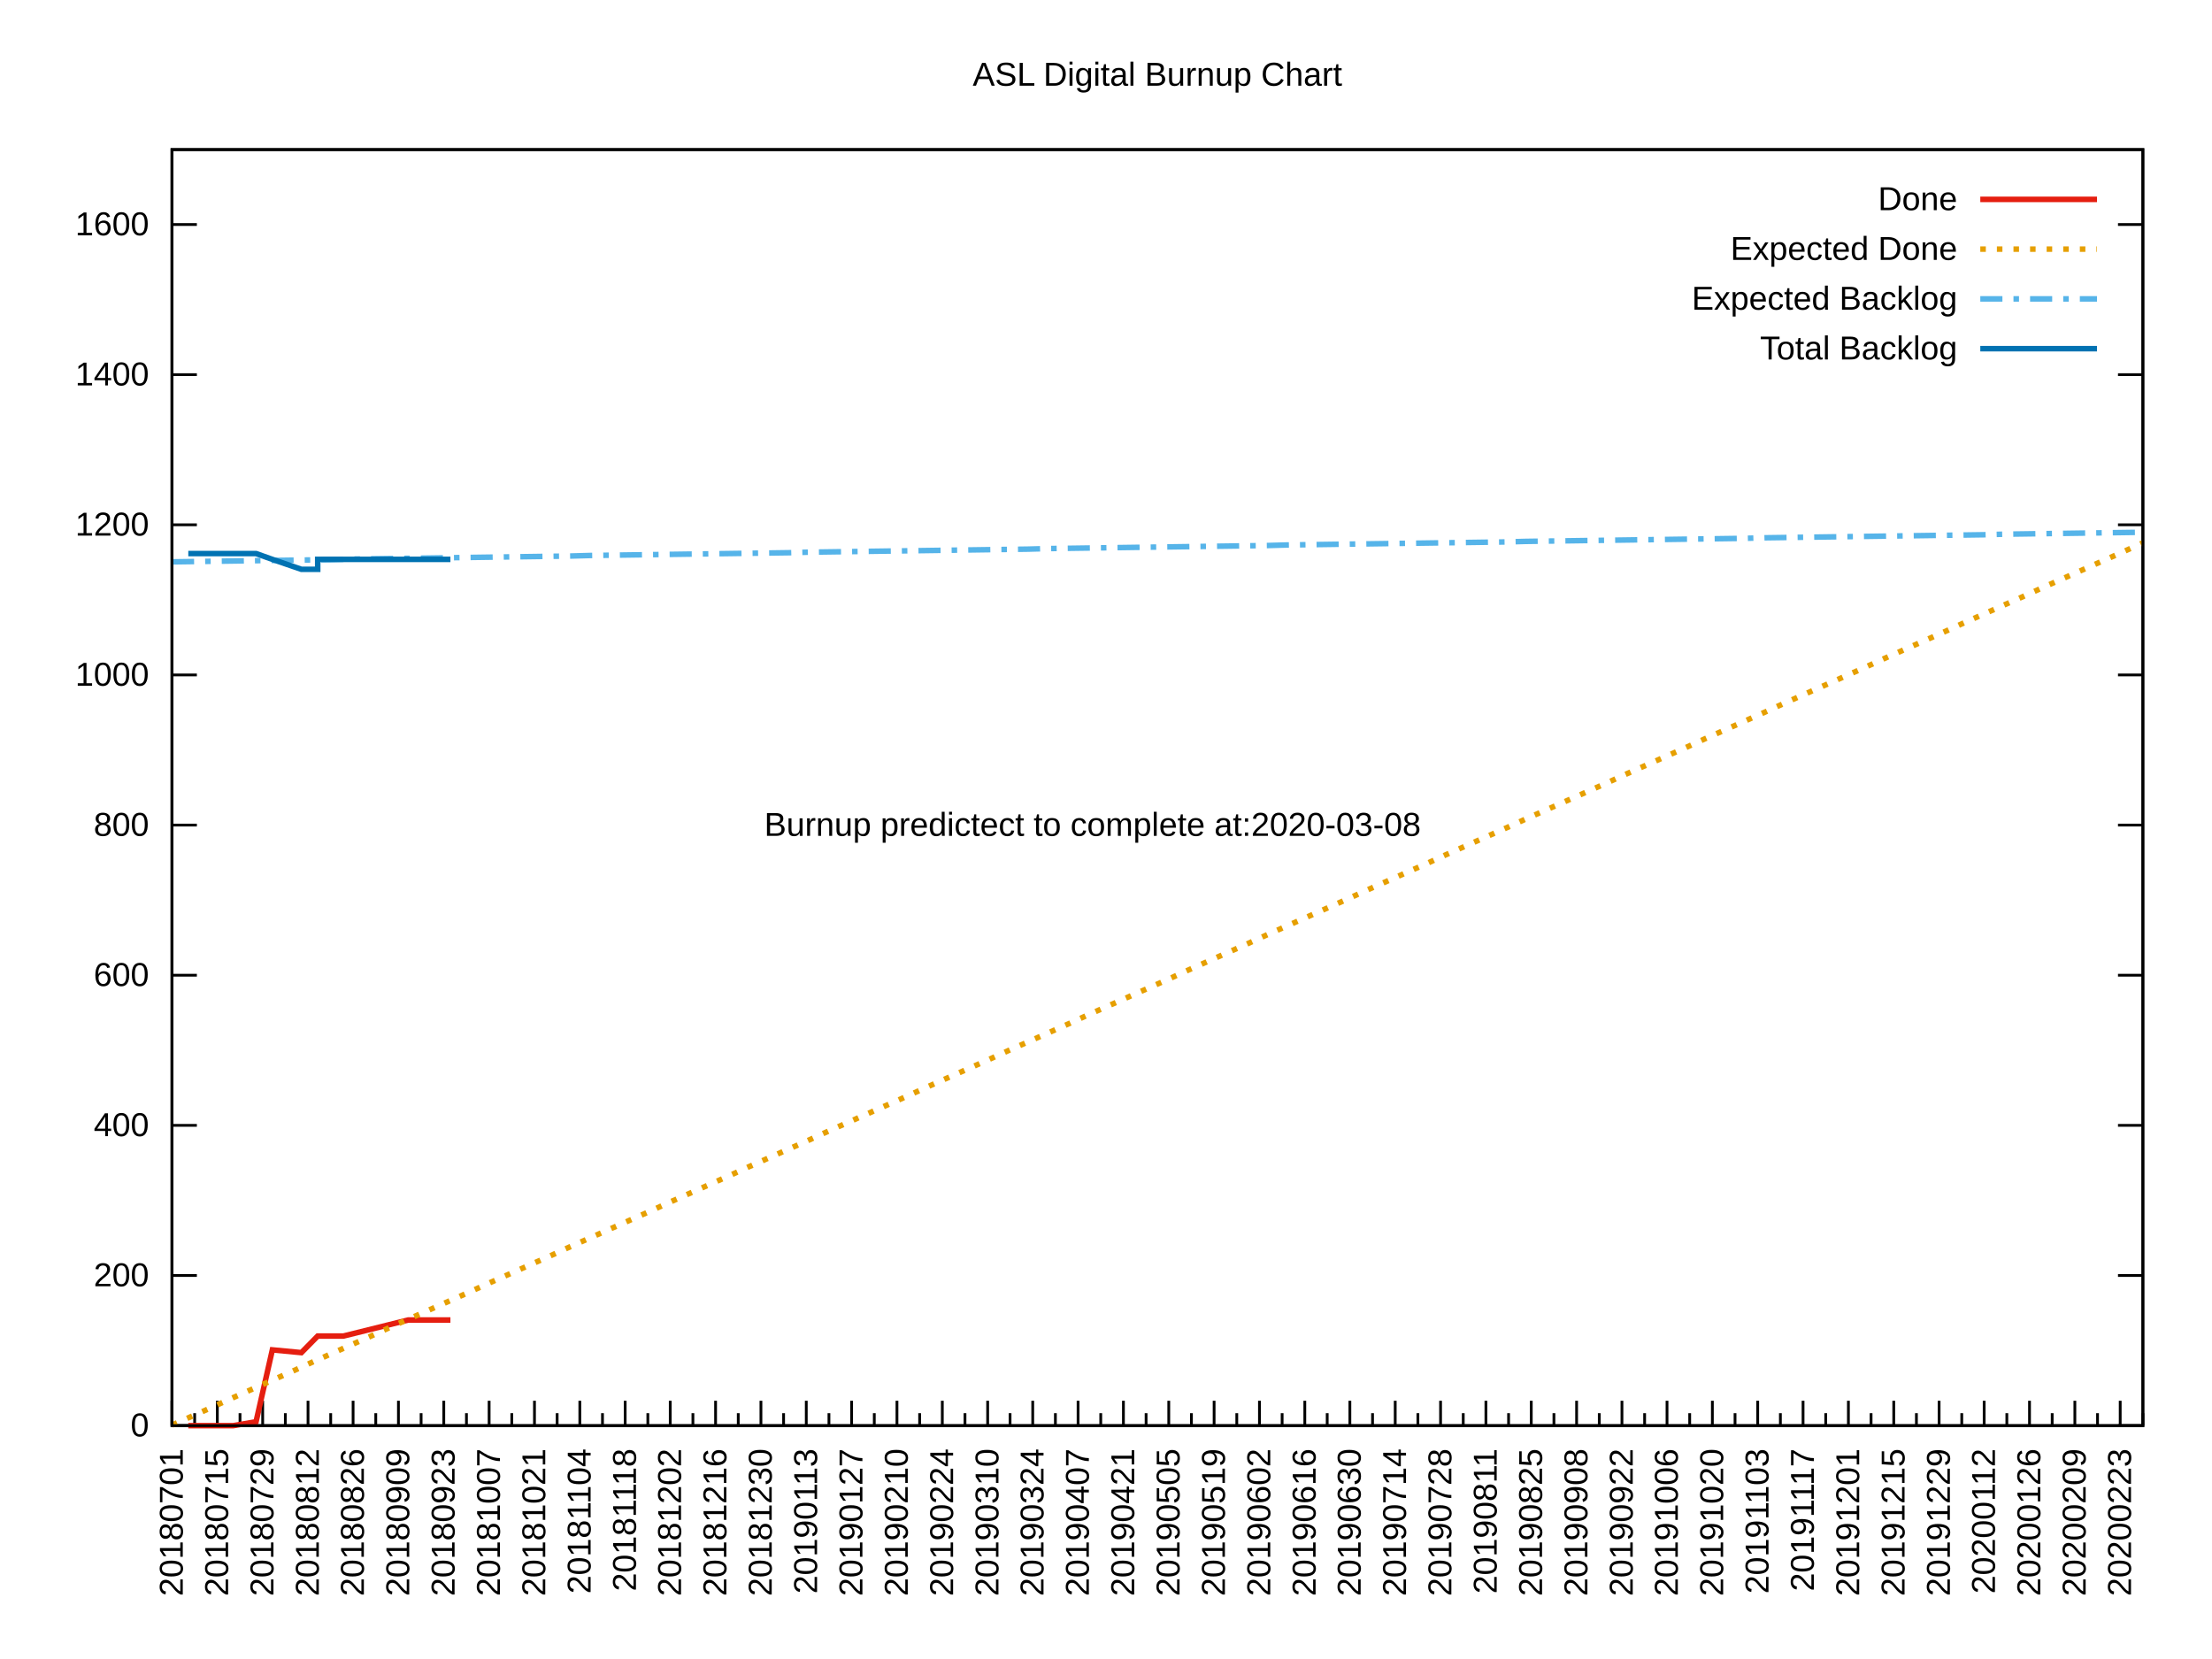
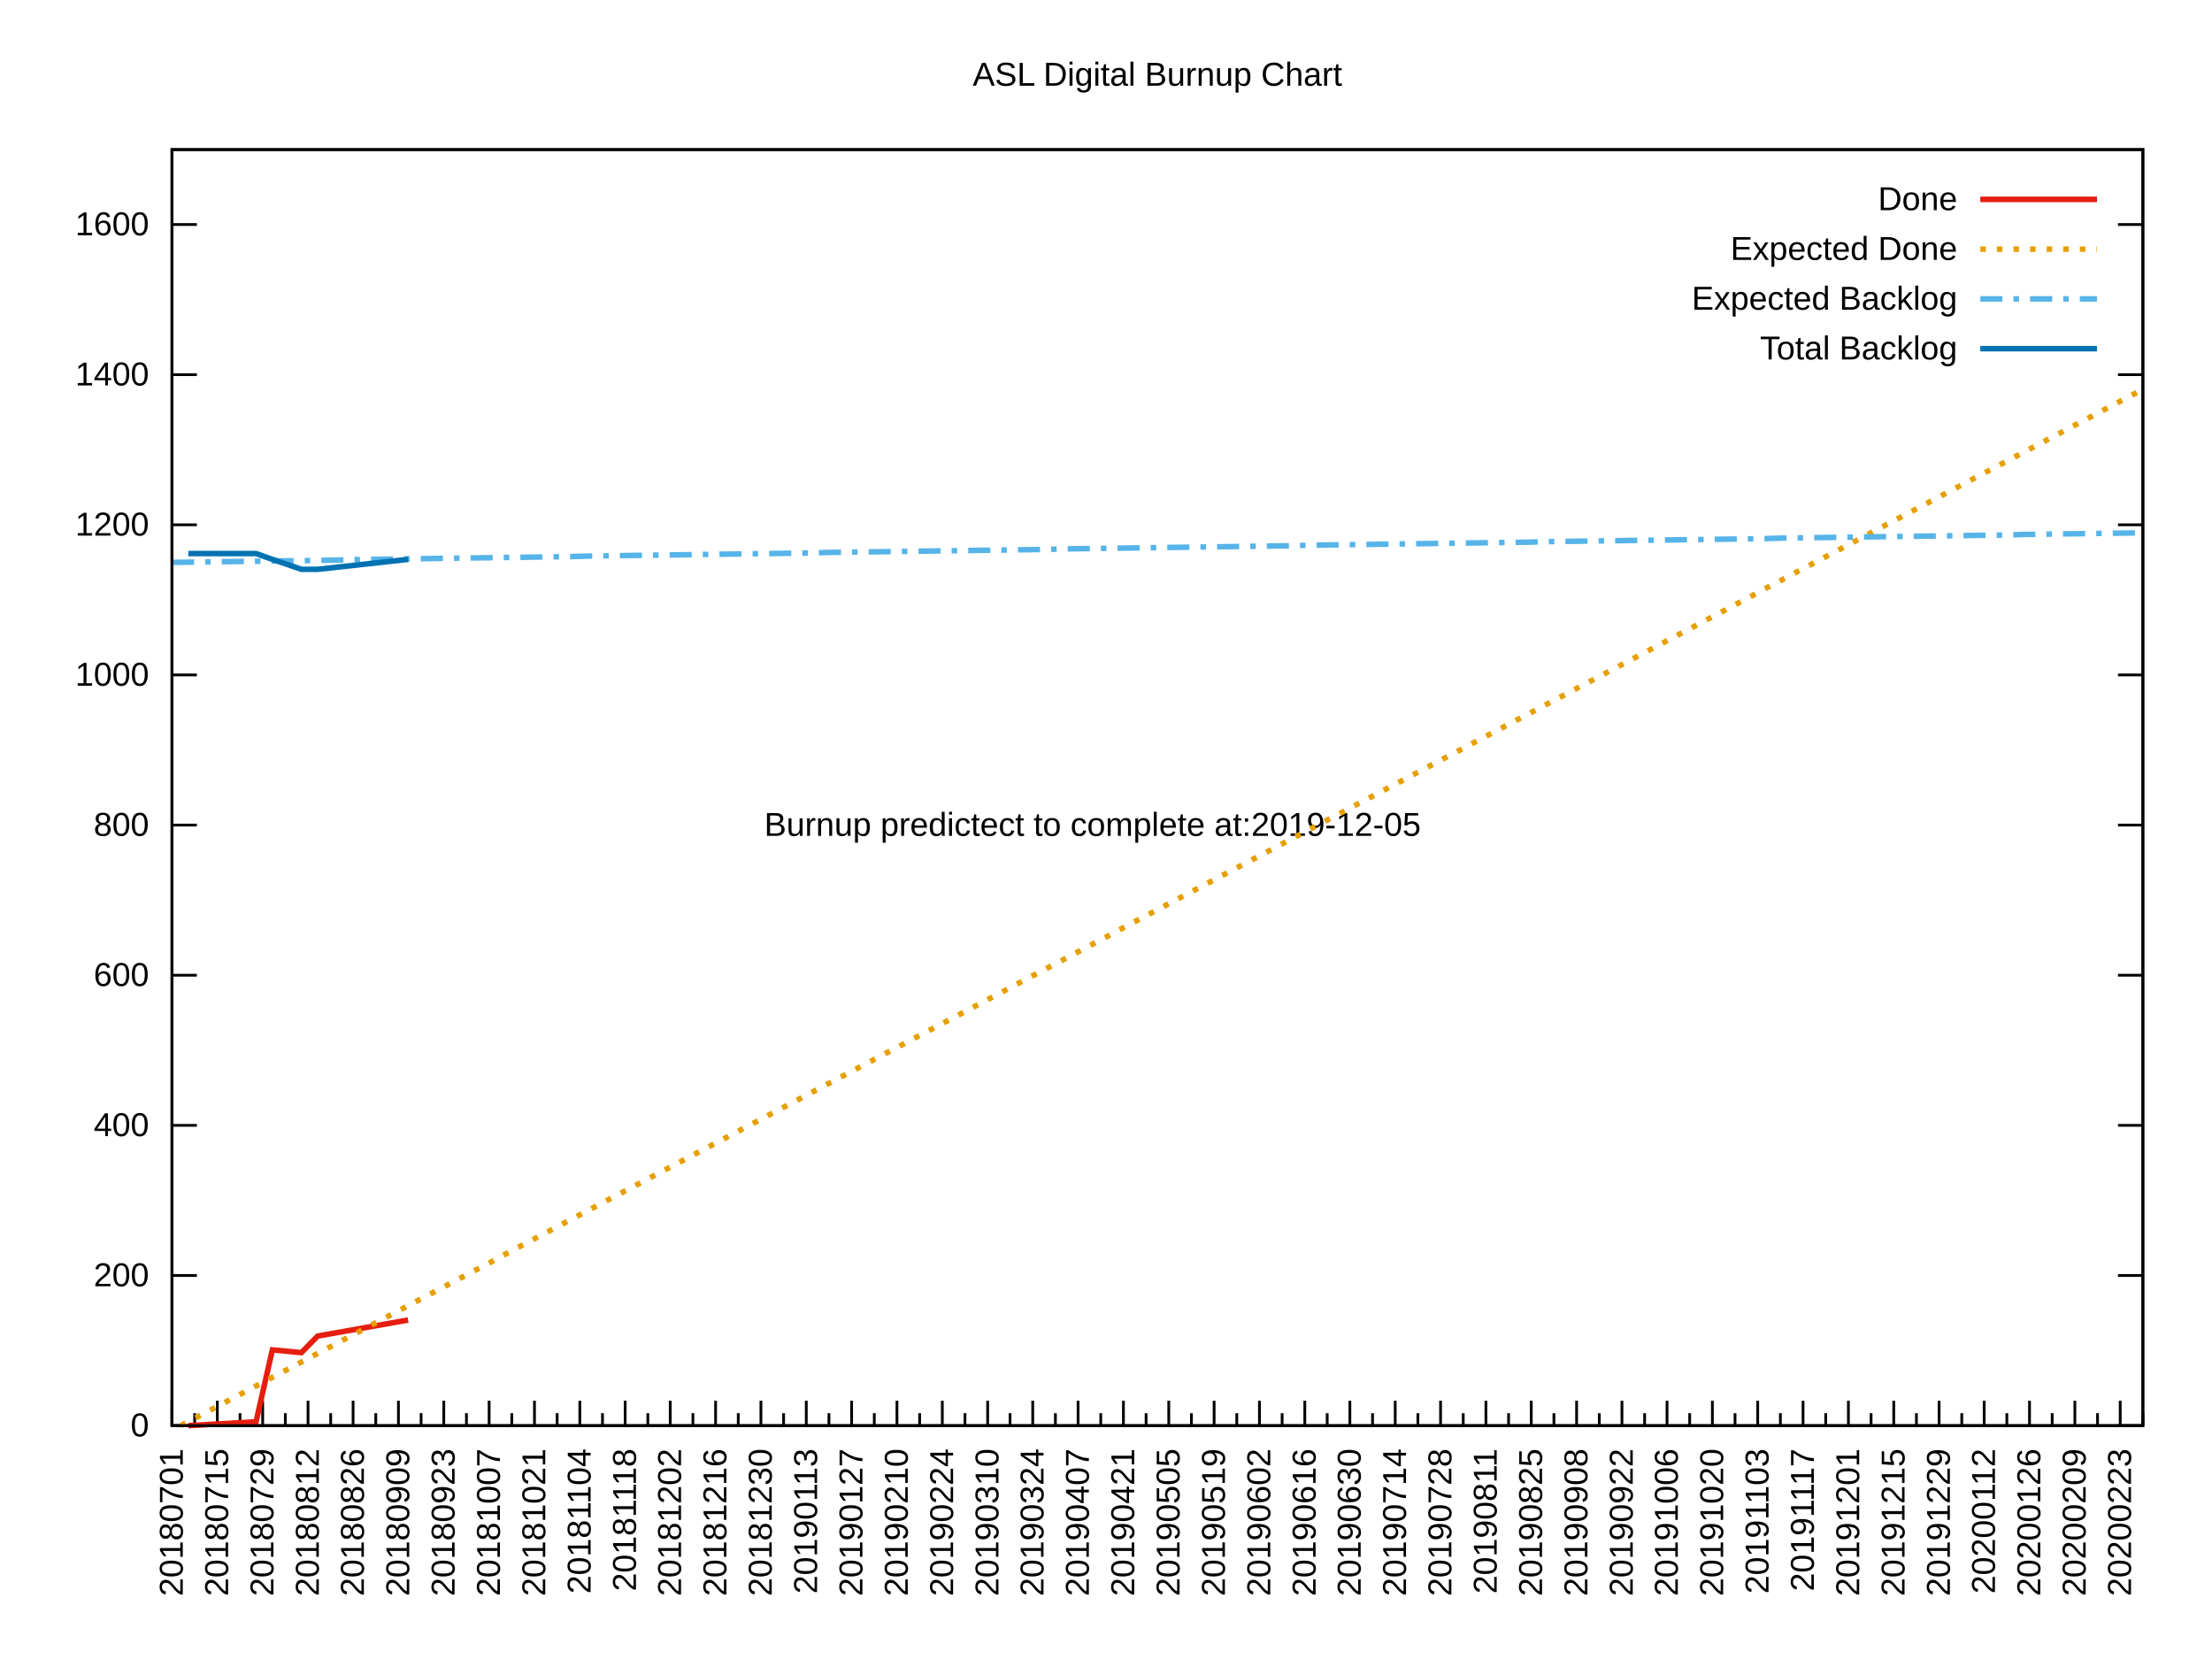
<svg xmlns="http://www.w3.org/2000/svg" xmlns:xlink="http://www.w3.org/1999/xlink" width="800" height="600" viewBox="0 0 800 600">
  <g id="gnuplot_canvas">
    <rect x="0" y="0" width="800" height="600" fill="none" />
    <defs>
      <circle id="gpDot" r="0.5" stroke-width="0.5" />
      <path id="gpPt0" stroke-width="0.222" stroke="currentColor" d="M-1,0 h2 M0,-1 v2" />
      <path id="gpPt1" stroke-width="0.222" stroke="currentColor" d="M-1,-1 L1,1 M1,-1 L-1,1" />
      <path id="gpPt2" stroke-width="0.222" stroke="currentColor" d="M-1,0 L1,0 M0,-1 L0,1 M-1,-1 L1,1 M-1,1 L1,-1" />
      <rect id="gpPt3" stroke-width="0.222" stroke="currentColor" x="-1" y="-1" width="2" height="2" />
      <rect id="gpPt4" stroke-width="0.222" stroke="currentColor" fill="currentColor" x="-1" y="-1" width="2" height="2" />
      <circle id="gpPt5" stroke-width="0.222" stroke="currentColor" cx="0" cy="0" r="1" />
      <use xlink:href="#gpPt5" id="gpPt6" fill="currentColor" stroke="none" />
      <path id="gpPt7" stroke-width="0.222" stroke="currentColor" d="M0,-1.33 L-1.33,0.67 L1.33,0.67 z" />
      <use xlink:href="#gpPt7" id="gpPt8" fill="currentColor" stroke="none" />
      <use xlink:href="#gpPt7" id="gpPt9" stroke="currentColor" transform="rotate(180)" />
      <use xlink:href="#gpPt9" id="gpPt10" fill="currentColor" stroke="none" />
      <use xlink:href="#gpPt3" id="gpPt11" stroke="currentColor" transform="rotate(45)" />
      <use xlink:href="#gpPt11" id="gpPt12" fill="currentColor" stroke="none" />
      <path id="gpPt13" stroke-width="0.222" stroke="currentColor" d="M0,1.330 L1.265,0.411 L0.782,-1.067 L-0.782,-1.076 L-1.265,0.411 z" />
      <use xlink:href="#gpPt13" id="gpPt14" fill="currentColor" stroke="none" />
      <filter id="textbox" filterUnits="objectBoundingBox" x="0" y="0" height="1" width="1">
        <feFlood flood-color="white" flood-opacity="1" result="bgnd" />
        <feComposite in="SourceGraphic" in2="bgnd" operator="atop" />
      </filter>
      <filter id="greybox" filterUnits="objectBoundingBox" x="0" y="0" height="1" width="1">
        <feFlood flood-color="lightgrey" flood-opacity="1" result="grey" />
        <feComposite in="SourceGraphic" in2="grey" operator="atop" />
      </filter>
    </defs>
    <g fill="none" color="white" stroke="currentColor" stroke-width="1.00" stroke-linecap="butt" stroke-linejoin="miter">
</g>
    <g fill="none" color="black" stroke="currentColor" stroke-width="1.00" stroke-linecap="butt" stroke-linejoin="miter">
      <path stroke="black" d="M62.2,515.6 L71.2,515.6 M775.0,515.6 L766.0,515.6  " />
      <g transform="translate(53.9,519.5)" stroke="none" fill="black" font-family="Arial" font-size="12.00" text-anchor="end">
        <text>
          <tspan font-family="Arial"> 0</tspan>
        </text>
      </g>
    </g>
    <g fill="none" color="black" stroke="currentColor" stroke-width="1.00" stroke-linecap="butt" stroke-linejoin="miter">
      <path stroke="black" d="M62.2,461.3 L71.2,461.3 M775.0,461.3 L766.0,461.3  " />
      <g transform="translate(53.9,465.2)" stroke="none" fill="black" font-family="Arial" font-size="12.00" text-anchor="end">
        <text>
          <tspan font-family="Arial"> 200</tspan>
        </text>
      </g>
    </g>
    <g fill="none" color="black" stroke="currentColor" stroke-width="1.00" stroke-linecap="butt" stroke-linejoin="miter">
      <path stroke="black" d="M62.2,407.0 L71.2,407.0 M775.0,407.0 L766.0,407.0  " />
      <g transform="translate(53.9,410.9)" stroke="none" fill="black" font-family="Arial" font-size="12.00" text-anchor="end">
        <text>
          <tspan font-family="Arial"> 400</tspan>
        </text>
      </g>
    </g>
    <g fill="none" color="black" stroke="currentColor" stroke-width="1.00" stroke-linecap="butt" stroke-linejoin="miter">
      <path stroke="black" d="M62.2,352.7 L71.2,352.7 M775.0,352.7 L766.0,352.7  " />
      <g transform="translate(53.9,356.6)" stroke="none" fill="black" font-family="Arial" font-size="12.00" text-anchor="end">
        <text>
          <tspan font-family="Arial"> 600</tspan>
        </text>
      </g>
    </g>
    <g fill="none" color="black" stroke="currentColor" stroke-width="1.00" stroke-linecap="butt" stroke-linejoin="miter">
      <path stroke="black" d="M62.2,298.4 L71.2,298.4 M775.0,298.4 L766.0,298.4  " />
      <g transform="translate(53.9,302.3)" stroke="none" fill="black" font-family="Arial" font-size="12.00" text-anchor="end">
        <text>
          <tspan font-family="Arial"> 800</tspan>
        </text>
      </g>
    </g>
    <g fill="none" color="black" stroke="currentColor" stroke-width="1.00" stroke-linecap="butt" stroke-linejoin="miter">
      <path stroke="black" d="M62.2,244.1 L71.2,244.1 M775.0,244.1 L766.0,244.1  " />
      <g transform="translate(53.9,248.0)" stroke="none" fill="black" font-family="Arial" font-size="12.00" text-anchor="end">
        <text>
          <tspan font-family="Arial"> 1000</tspan>
        </text>
      </g>
    </g>
    <g fill="none" color="black" stroke="currentColor" stroke-width="1.00" stroke-linecap="butt" stroke-linejoin="miter">
      <path stroke="black" d="M62.2,189.8 L71.2,189.8 M775.0,189.8 L766.0,189.8  " />
      <g transform="translate(53.9,193.7)" stroke="none" fill="black" font-family="Arial" font-size="12.00" text-anchor="end">
        <text>
          <tspan font-family="Arial"> 1200</tspan>
        </text>
      </g>
    </g>
    <g fill="none" color="black" stroke="currentColor" stroke-width="1.00" stroke-linecap="butt" stroke-linejoin="miter">
      <path stroke="black" d="M62.2,135.5 L71.2,135.5 M775.0,135.5 L766.0,135.5  " />
      <g transform="translate(53.9,139.4)" stroke="none" fill="black" font-family="Arial" font-size="12.00" text-anchor="end">
        <text>
          <tspan font-family="Arial"> 1400</tspan>
        </text>
      </g>
    </g>
    <g fill="none" color="black" stroke="currentColor" stroke-width="1.00" stroke-linecap="butt" stroke-linejoin="miter">
      <path stroke="black" d="M62.2,81.2 L71.2,81.2 M775.0,81.2 L766.0,81.2  " />
      <g transform="translate(53.9,85.1)" stroke="none" fill="black" font-family="Arial" font-size="12.00" text-anchor="end">
        <text>
          <tspan font-family="Arial"> 1600</tspan>
        </text>
      </g>
    </g>
    <g fill="none" color="black" stroke="currentColor" stroke-width="1.00" stroke-linecap="butt" stroke-linejoin="miter">
      <path stroke="black" d="M62.2,515.6 L62.2,506.6  " />
      <g transform="translate(66.1,523.9) rotate(270)" stroke="none" fill="black" font-family="Arial" font-size="12.00" text-anchor="end">
        <text>
          <tspan font-family="Arial">20180701</tspan>
        </text>
      </g>
    </g>
    <g fill="none" color="black" stroke="currentColor" stroke-width="1.00" stroke-linecap="butt" stroke-linejoin="miter">
      <path stroke="black" d="M70.4,515.6 L70.4,511.1 M78.6,515.6 L78.6,506.6  " />
      <g transform="translate(82.5,523.9) rotate(270)" stroke="none" fill="black" font-family="Arial" font-size="12.00" text-anchor="end">
        <text>
          <tspan font-family="Arial">20180715</tspan>
        </text>
      </g>
    </g>
    <g fill="none" color="black" stroke="currentColor" stroke-width="1.00" stroke-linecap="butt" stroke-linejoin="miter">
      <path stroke="black" d="M86.8,515.6 L86.8,511.1 M95.0,515.6 L95.0,506.6  " />
      <g transform="translate(98.9,523.9) rotate(270)" stroke="none" fill="black" font-family="Arial" font-size="12.00" text-anchor="end">
        <text>
          <tspan font-family="Arial">20180729</tspan>
        </text>
      </g>
    </g>
    <g fill="none" color="black" stroke="currentColor" stroke-width="1.00" stroke-linecap="butt" stroke-linejoin="miter">
      <path stroke="black" d="M103.2,515.6 L103.2,511.1 M111.4,515.6 L111.4,506.6  " />
      <g transform="translate(115.3,523.9) rotate(270)" stroke="none" fill="black" font-family="Arial" font-size="12.00" text-anchor="end">
        <text>
          <tspan font-family="Arial">20180812</tspan>
        </text>
      </g>
    </g>
    <g fill="none" color="black" stroke="currentColor" stroke-width="1.00" stroke-linecap="butt" stroke-linejoin="miter">
      <path stroke="black" d="M119.6,515.6 L119.6,511.1 M127.7,515.6 L127.7,506.6  " />
      <g transform="translate(131.6,523.9) rotate(270)" stroke="none" fill="black" font-family="Arial" font-size="12.00" text-anchor="end">
        <text>
          <tspan font-family="Arial">20180826</tspan>
        </text>
      </g>
    </g>
    <g fill="none" color="black" stroke="currentColor" stroke-width="1.00" stroke-linecap="butt" stroke-linejoin="miter">
      <path stroke="black" d="M135.9,515.6 L135.9,511.1 M144.1,515.6 L144.1,506.6  " />
      <g transform="translate(148.0,523.9) rotate(270)" stroke="none" fill="black" font-family="Arial" font-size="12.00" text-anchor="end">
        <text>
          <tspan font-family="Arial">20180909</tspan>
        </text>
      </g>
    </g>
    <g fill="none" color="black" stroke="currentColor" stroke-width="1.00" stroke-linecap="butt" stroke-linejoin="miter">
      <path stroke="black" d="M152.3,515.6 L152.3,511.1 M160.5,515.6 L160.5,506.6  " />
      <g transform="translate(164.4,523.9) rotate(270)" stroke="none" fill="black" font-family="Arial" font-size="12.00" text-anchor="end">
        <text>
          <tspan font-family="Arial">20180923</tspan>
        </text>
      </g>
    </g>
    <g fill="none" color="black" stroke="currentColor" stroke-width="1.00" stroke-linecap="butt" stroke-linejoin="miter">
      <path stroke="black" d="M168.7,515.6 L168.7,511.1 M176.9,515.6 L176.9,506.6  " />
      <g transform="translate(180.8,523.9) rotate(270)" stroke="none" fill="black" font-family="Arial" font-size="12.00" text-anchor="end">
        <text>
          <tspan font-family="Arial">20181007</tspan>
        </text>
      </g>
    </g>
    <g fill="none" color="black" stroke="currentColor" stroke-width="1.00" stroke-linecap="butt" stroke-linejoin="miter">
      <path stroke="black" d="M185.1,515.6 L185.1,511.1 M193.3,515.6 L193.3,506.6  " />
      <g transform="translate(197.2,523.9) rotate(270)" stroke="none" fill="black" font-family="Arial" font-size="12.00" text-anchor="end">
        <text>
          <tspan font-family="Arial">20181021</tspan>
        </text>
      </g>
    </g>
    <g fill="none" color="black" stroke="currentColor" stroke-width="1.00" stroke-linecap="butt" stroke-linejoin="miter">
      <path stroke="black" d="M201.5,515.6 L201.5,511.1 M209.7,515.6 L209.7,506.6  " />
      <g transform="translate(213.6,523.9) rotate(270)" stroke="none" fill="black" font-family="Arial" font-size="12.00" text-anchor="end">
        <text>
          <tspan font-family="Arial">20181104</tspan>
        </text>
      </g>
    </g>
    <g fill="none" color="black" stroke="currentColor" stroke-width="1.00" stroke-linecap="butt" stroke-linejoin="miter">
      <path stroke="black" d="M217.9,515.6 L217.9,511.1 M226.1,515.6 L226.1,506.6  " />
      <g transform="translate(230.0,523.9) rotate(270)" stroke="none" fill="black" font-family="Arial" font-size="12.00" text-anchor="end">
        <text>
          <tspan font-family="Arial">20181118</tspan>
        </text>
      </g>
    </g>
    <g fill="none" color="black" stroke="currentColor" stroke-width="1.00" stroke-linecap="butt" stroke-linejoin="miter">
      <path stroke="black" d="M234.3,515.6 L234.3,511.1 M242.4,515.6 L242.4,506.6  " />
      <g transform="translate(246.3,523.9) rotate(270)" stroke="none" fill="black" font-family="Arial" font-size="12.00" text-anchor="end">
        <text>
          <tspan font-family="Arial">20181202</tspan>
        </text>
      </g>
    </g>
    <g fill="none" color="black" stroke="currentColor" stroke-width="1.00" stroke-linecap="butt" stroke-linejoin="miter">
      <path stroke="black" d="M250.6,515.6 L250.6,511.1 M258.8,515.6 L258.8,506.6  " />
      <g transform="translate(262.7,523.9) rotate(270)" stroke="none" fill="black" font-family="Arial" font-size="12.00" text-anchor="end">
        <text>
          <tspan font-family="Arial">20181216</tspan>
        </text>
      </g>
    </g>
    <g fill="none" color="black" stroke="currentColor" stroke-width="1.00" stroke-linecap="butt" stroke-linejoin="miter">
      <path stroke="black" d="M267.0,515.6 L267.0,511.1 M275.2,515.6 L275.2,506.6  " />
      <g transform="translate(279.1,523.9) rotate(270)" stroke="none" fill="black" font-family="Arial" font-size="12.00" text-anchor="end">
        <text>
          <tspan font-family="Arial">20181230</tspan>
        </text>
      </g>
    </g>
    <g fill="none" color="black" stroke="currentColor" stroke-width="1.00" stroke-linecap="butt" stroke-linejoin="miter">
      <path stroke="black" d="M283.4,515.6 L283.4,511.1 M291.6,515.6 L291.6,506.6  " />
      <g transform="translate(295.5,523.9) rotate(270)" stroke="none" fill="black" font-family="Arial" font-size="12.00" text-anchor="end">
        <text>
          <tspan font-family="Arial">20190113</tspan>
        </text>
      </g>
    </g>
    <g fill="none" color="black" stroke="currentColor" stroke-width="1.00" stroke-linecap="butt" stroke-linejoin="miter">
      <path stroke="black" d="M299.8,515.6 L299.8,511.1 M308.0,515.6 L308.0,506.6  " />
      <g transform="translate(311.9,523.9) rotate(270)" stroke="none" fill="black" font-family="Arial" font-size="12.00" text-anchor="end">
        <text>
          <tspan font-family="Arial">20190127</tspan>
        </text>
      </g>
    </g>
    <g fill="none" color="black" stroke="currentColor" stroke-width="1.00" stroke-linecap="butt" stroke-linejoin="miter">
      <path stroke="black" d="M316.2,515.6 L316.2,511.1 M324.4,515.6 L324.4,506.6  " />
      <g transform="translate(328.3,523.9) rotate(270)" stroke="none" fill="black" font-family="Arial" font-size="12.00" text-anchor="end">
        <text>
          <tspan font-family="Arial">20190210</tspan>
        </text>
      </g>
    </g>
    <g fill="none" color="black" stroke="currentColor" stroke-width="1.00" stroke-linecap="butt" stroke-linejoin="miter">
      <path stroke="black" d="M332.6,515.6 L332.6,511.1 M340.8,515.6 L340.8,506.6  " />
      <g transform="translate(344.7,523.9) rotate(270)" stroke="none" fill="black" font-family="Arial" font-size="12.00" text-anchor="end">
        <text>
          <tspan font-family="Arial">20190224</tspan>
        </text>
      </g>
    </g>
    <g fill="none" color="black" stroke="currentColor" stroke-width="1.00" stroke-linecap="butt" stroke-linejoin="miter">
      <path stroke="black" d="M349.0,515.6 L349.0,511.1 M357.2,515.6 L357.2,506.6  " />
      <g transform="translate(361.1,523.9) rotate(270)" stroke="none" fill="black" font-family="Arial" font-size="12.00" text-anchor="end">
        <text>
          <tspan font-family="Arial">20190310</tspan>
        </text>
      </g>
    </g>
    <g fill="none" color="black" stroke="currentColor" stroke-width="1.00" stroke-linecap="butt" stroke-linejoin="miter">
      <path stroke="black" d="M365.3,515.6 L365.3,511.1 M373.5,515.6 L373.5,506.6  " />
      <g transform="translate(377.4,523.9) rotate(270)" stroke="none" fill="black" font-family="Arial" font-size="12.00" text-anchor="end">
        <text>
          <tspan font-family="Arial">20190324</tspan>
        </text>
      </g>
    </g>
    <g fill="none" color="black" stroke="currentColor" stroke-width="1.00" stroke-linecap="butt" stroke-linejoin="miter">
      <path stroke="black" d="M381.7,515.6 L381.7,511.1 M389.9,515.6 L389.9,506.6  " />
      <g transform="translate(393.8,523.9) rotate(270)" stroke="none" fill="black" font-family="Arial" font-size="12.00" text-anchor="end">
        <text>
          <tspan font-family="Arial">20190407</tspan>
        </text>
      </g>
    </g>
    <g fill="none" color="black" stroke="currentColor" stroke-width="1.00" stroke-linecap="butt" stroke-linejoin="miter">
      <path stroke="black" d="M398.1,515.6 L398.1,511.1 M406.3,515.6 L406.3,506.6  " />
      <g transform="translate(410.2,523.9) rotate(270)" stroke="none" fill="black" font-family="Arial" font-size="12.00" text-anchor="end">
        <text>
          <tspan font-family="Arial">20190421</tspan>
        </text>
      </g>
    </g>
    <g fill="none" color="black" stroke="currentColor" stroke-width="1.00" stroke-linecap="butt" stroke-linejoin="miter">
      <path stroke="black" d="M414.5,515.6 L414.5,511.1 M422.7,515.6 L422.7,506.6  " />
      <g transform="translate(426.6,523.9) rotate(270)" stroke="none" fill="black" font-family="Arial" font-size="12.00" text-anchor="end">
        <text>
          <tspan font-family="Arial">20190505</tspan>
        </text>
      </g>
    </g>
    <g fill="none" color="black" stroke="currentColor" stroke-width="1.00" stroke-linecap="butt" stroke-linejoin="miter">
      <path stroke="black" d="M430.9,515.6 L430.9,511.1 M439.1,515.6 L439.1,506.6  " />
      <g transform="translate(443.0,523.9) rotate(270)" stroke="none" fill="black" font-family="Arial" font-size="12.00" text-anchor="end">
        <text>
          <tspan font-family="Arial">20190519</tspan>
        </text>
      </g>
    </g>
    <g fill="none" color="black" stroke="currentColor" stroke-width="1.00" stroke-linecap="butt" stroke-linejoin="miter">
      <path stroke="black" d="M447.3,515.6 L447.3,511.1 M455.5,515.6 L455.5,506.6  " />
      <g transform="translate(459.4,523.9) rotate(270)" stroke="none" fill="black" font-family="Arial" font-size="12.00" text-anchor="end">
        <text>
          <tspan font-family="Arial">20190602</tspan>
        </text>
      </g>
    </g>
    <g fill="none" color="black" stroke="currentColor" stroke-width="1.00" stroke-linecap="butt" stroke-linejoin="miter">
      <path stroke="black" d="M463.7,515.6 L463.7,511.1 M471.9,515.6 L471.9,506.6  " />
      <g transform="translate(475.8,523.9) rotate(270)" stroke="none" fill="black" font-family="Arial" font-size="12.00" text-anchor="end">
        <text>
          <tspan font-family="Arial">20190616</tspan>
        </text>
      </g>
    </g>
    <g fill="none" color="black" stroke="currentColor" stroke-width="1.00" stroke-linecap="butt" stroke-linejoin="miter">
      <path stroke="black" d="M480.0,515.6 L480.0,511.1 M488.2,515.6 L488.2,506.6  " />
      <g transform="translate(492.1,523.9) rotate(270)" stroke="none" fill="black" font-family="Arial" font-size="12.00" text-anchor="end">
        <text>
          <tspan font-family="Arial">20190630</tspan>
        </text>
      </g>
    </g>
    <g fill="none" color="black" stroke="currentColor" stroke-width="1.00" stroke-linecap="butt" stroke-linejoin="miter">
      <path stroke="black" d="M496.4,515.6 L496.4,511.1 M504.6,515.6 L504.6,506.6  " />
      <g transform="translate(508.5,523.9) rotate(270)" stroke="none" fill="black" font-family="Arial" font-size="12.00" text-anchor="end">
        <text>
          <tspan font-family="Arial">20190714</tspan>
        </text>
      </g>
    </g>
    <g fill="none" color="black" stroke="currentColor" stroke-width="1.00" stroke-linecap="butt" stroke-linejoin="miter">
      <path stroke="black" d="M512.8,515.6 L512.8,511.1 M521.0,515.6 L521.0,506.6  " />
      <g transform="translate(524.9,523.9) rotate(270)" stroke="none" fill="black" font-family="Arial" font-size="12.00" text-anchor="end">
        <text>
          <tspan font-family="Arial">20190728</tspan>
        </text>
      </g>
    </g>
    <g fill="none" color="black" stroke="currentColor" stroke-width="1.00" stroke-linecap="butt" stroke-linejoin="miter">
      <path stroke="black" d="M529.2,515.6 L529.2,511.1 M537.4,515.6 L537.4,506.6  " />
      <g transform="translate(541.3,523.9) rotate(270)" stroke="none" fill="black" font-family="Arial" font-size="12.00" text-anchor="end">
        <text>
          <tspan font-family="Arial">20190811</tspan>
        </text>
      </g>
    </g>
    <g fill="none" color="black" stroke="currentColor" stroke-width="1.00" stroke-linecap="butt" stroke-linejoin="miter">
      <path stroke="black" d="M545.6,515.6 L545.6,511.1 M553.8,515.6 L553.8,506.6  " />
      <g transform="translate(557.7,523.9) rotate(270)" stroke="none" fill="black" font-family="Arial" font-size="12.00" text-anchor="end">
        <text>
          <tspan font-family="Arial">20190825</tspan>
        </text>
      </g>
    </g>
    <g fill="none" color="black" stroke="currentColor" stroke-width="1.00" stroke-linecap="butt" stroke-linejoin="miter">
      <path stroke="black" d="M562.0,515.6 L562.0,511.1 M570.2,515.6 L570.2,506.6  " />
      <g transform="translate(574.1,523.9) rotate(270)" stroke="none" fill="black" font-family="Arial" font-size="12.00" text-anchor="end">
        <text>
          <tspan font-family="Arial">20190908</tspan>
        </text>
      </g>
    </g>
    <g fill="none" color="black" stroke="currentColor" stroke-width="1.00" stroke-linecap="butt" stroke-linejoin="miter">
      <path stroke="black" d="M578.4,515.6 L578.4,511.1 M586.6,515.6 L586.6,506.6  " />
      <g transform="translate(590.5,523.9) rotate(270)" stroke="none" fill="black" font-family="Arial" font-size="12.00" text-anchor="end">
        <text>
          <tspan font-family="Arial">20190922</tspan>
        </text>
      </g>
    </g>
    <g fill="none" color="black" stroke="currentColor" stroke-width="1.00" stroke-linecap="butt" stroke-linejoin="miter">
      <path stroke="black" d="M594.8,515.6 L594.8,511.1 M602.9,515.6 L602.9,506.6  " />
      <g transform="translate(606.8,523.9) rotate(270)" stroke="none" fill="black" font-family="Arial" font-size="12.00" text-anchor="end">
        <text>
          <tspan font-family="Arial">20191006</tspan>
        </text>
      </g>
    </g>
    <g fill="none" color="black" stroke="currentColor" stroke-width="1.00" stroke-linecap="butt" stroke-linejoin="miter">
      <path stroke="black" d="M611.1,515.6 L611.1,511.1 M619.3,515.6 L619.3,506.6  " />
      <g transform="translate(623.2,523.9) rotate(270)" stroke="none" fill="black" font-family="Arial" font-size="12.00" text-anchor="end">
        <text>
          <tspan font-family="Arial">20191020</tspan>
        </text>
      </g>
    </g>
    <g fill="none" color="black" stroke="currentColor" stroke-width="1.00" stroke-linecap="butt" stroke-linejoin="miter">
      <path stroke="black" d="M627.5,515.6 L627.5,511.1 M635.7,515.6 L635.7,506.6  " />
      <g transform="translate(639.6,523.9) rotate(270)" stroke="none" fill="black" font-family="Arial" font-size="12.00" text-anchor="end">
        <text>
          <tspan font-family="Arial">20191103</tspan>
        </text>
      </g>
    </g>
    <g fill="none" color="black" stroke="currentColor" stroke-width="1.00" stroke-linecap="butt" stroke-linejoin="miter">
      <path stroke="black" d="M643.9,515.6 L643.9,511.1 M652.1,515.6 L652.1,506.6  " />
      <g transform="translate(656.0,523.9) rotate(270)" stroke="none" fill="black" font-family="Arial" font-size="12.00" text-anchor="end">
        <text>
          <tspan font-family="Arial">20191117</tspan>
        </text>
      </g>
    </g>
    <g fill="none" color="black" stroke="currentColor" stroke-width="1.00" stroke-linecap="butt" stroke-linejoin="miter">
      <path stroke="black" d="M660.3,515.6 L660.3,511.1 M668.5,515.6 L668.5,506.6  " />
      <g transform="translate(672.4,523.9) rotate(270)" stroke="none" fill="black" font-family="Arial" font-size="12.00" text-anchor="end">
        <text>
          <tspan font-family="Arial">20191201</tspan>
        </text>
      </g>
    </g>
    <g fill="none" color="black" stroke="currentColor" stroke-width="1.00" stroke-linecap="butt" stroke-linejoin="miter">
      <path stroke="black" d="M676.7,515.6 L676.7,511.1 M684.9,515.6 L684.9,506.6  " />
      <g transform="translate(688.8,523.9) rotate(270)" stroke="none" fill="black" font-family="Arial" font-size="12.00" text-anchor="end">
        <text>
          <tspan font-family="Arial">20191215</tspan>
        </text>
      </g>
    </g>
    <g fill="none" color="black" stroke="currentColor" stroke-width="1.00" stroke-linecap="butt" stroke-linejoin="miter">
      <path stroke="black" d="M693.1,515.6 L693.1,511.1 M701.3,515.6 L701.3,506.6  " />
      <g transform="translate(705.2,523.9) rotate(270)" stroke="none" fill="black" font-family="Arial" font-size="12.00" text-anchor="end">
        <text>
          <tspan font-family="Arial">20191229</tspan>
        </text>
      </g>
    </g>
    <g fill="none" color="black" stroke="currentColor" stroke-width="1.00" stroke-linecap="butt" stroke-linejoin="miter">
      <path stroke="black" d="M709.5,515.6 L709.5,511.1 M717.6,515.6 L717.6,506.6  " />
      <g transform="translate(721.5,523.9) rotate(270)" stroke="none" fill="black" font-family="Arial" font-size="12.00" text-anchor="end">
        <text>
          <tspan font-family="Arial">20200112</tspan>
        </text>
      </g>
    </g>
    <g fill="none" color="black" stroke="currentColor" stroke-width="1.00" stroke-linecap="butt" stroke-linejoin="miter">
      <path stroke="black" d="M725.8,515.6 L725.8,511.1 M734.0,515.6 L734.0,506.6  " />
      <g transform="translate(737.9,523.9) rotate(270)" stroke="none" fill="black" font-family="Arial" font-size="12.00" text-anchor="end">
        <text>
          <tspan font-family="Arial">20200126</tspan>
        </text>
      </g>
    </g>
    <g fill="none" color="black" stroke="currentColor" stroke-width="1.00" stroke-linecap="butt" stroke-linejoin="miter">
      <path stroke="black" d="M742.2,515.6 L742.2,511.1 M750.4,515.6 L750.4,506.6  " />
      <g transform="translate(754.3,523.9) rotate(270)" stroke="none" fill="black" font-family="Arial" font-size="12.00" text-anchor="end">
        <text>
          <tspan font-family="Arial">20200209</tspan>
        </text>
      </g>
    </g>
    <g fill="none" color="black" stroke="currentColor" stroke-width="1.00" stroke-linecap="butt" stroke-linejoin="miter">
      <path stroke="black" d="M758.6,515.6 L758.6,511.1 M766.8,515.6 L766.8,506.6  " />
      <g transform="translate(770.7,523.9) rotate(270)" stroke="none" fill="black" font-family="Arial" font-size="12.00" text-anchor="end">
        <text>
          <tspan font-family="Arial">20200223</tspan>
        </text>
      </g>
    </g>
    <g fill="none" color="black" stroke="currentColor" stroke-width="1.00" stroke-linecap="butt" stroke-linejoin="miter">
      <path stroke="black" d="M775.0,515.6 L775.0,511.1  " />
    </g>
    <g fill="none" color="black" stroke="currentColor" stroke-width="1.00" stroke-linecap="butt" stroke-linejoin="miter">
      <path stroke="black" d="M62.2,54.1 L62.2,515.6 L775.0,515.6 L775.0,54.1 L62.2,54.1 Z  " />
      <g transform="translate(276.4,302.3)" stroke="none" fill="black" font-family="Arial" font-size="12.00" text-anchor="start">
        <text>
-           <tspan font-family="Arial">Burnup predictect to complete at:2020-03-08</tspan>
+           <tspan font-family="Arial">Burnup predictect to complete at:2019-12-05</tspan>
        </text>
      </g>
    </g>
    <g fill="none" color="black" stroke="currentColor" stroke-width="1.00" stroke-linecap="butt" stroke-linejoin="miter">
      <g transform="translate(418.6,31.0)" stroke="none" fill="black" font-family="Arial" font-size="12.00" text-anchor="middle">
        <text>
          <tspan font-family="Arial">ASL Digital Burnup Chart</tspan>
        </text>
      </g>
    </g>
    <g id="gnuplot_plot_1">
      <g fill="none" color="white" stroke="black" stroke-width="2.00" stroke-linecap="butt" stroke-linejoin="miter">
</g>
      <g fill="none" color="black" stroke="currentColor" stroke-width="2.00" stroke-linecap="butt" stroke-linejoin="miter">
        <g transform="translate(707.9,76.0)" stroke="none" fill="black" font-family="Arial" font-size="12.00" text-anchor="end">
          <text>
            <tspan font-family="Arial">Done</tspan>
          </text>
        </g>
      </g>
      <g fill="none" color="black" stroke="currentColor" stroke-width="2.00" stroke-linecap="butt" stroke-linejoin="miter">
-         <path stroke="rgb(229,  30,  16)" d="M716.2,72.1 L758.4,72.1 M68.1,515.6 L84.4,515.6 L92.6,514.2 L98.5,488.2 L109.0,489.2 L114.9,483.2   L124.2,483.2 L147.6,477.4 L150.0,477.4 L155.8,477.4 L162.9,477.4  " />
+         <path stroke="rgb(229,  30,  16)" d="M716.2,72.1 L758.4,72.1 M68.1,515.6 L92.6,514.2 L98.5,488.2 L109.0,489.2 L114.9,483.2 L147.6,477.4    " />
      </g>
    </g>
    <g id="gnuplot_plot_2">
      <g fill="none" color="black" stroke="currentColor" stroke-width="2.00" stroke-linecap="butt" stroke-linejoin="miter">
        <g transform="translate(707.9,94.0)" stroke="none" fill="black" font-family="Arial" font-size="12.00" text-anchor="end">
          <text>
            <tspan font-family="Arial">Expected Done</tspan>
          </text>
        </g>
      </g>
      <g fill="none" color="black" stroke="currentColor" stroke-width="2.00" stroke-linecap="butt" stroke-linejoin="miter">
-         <path stroke="rgb(230, 159,   0)" stroke-dasharray=" 2,4" d="M716.2,90.1 L758.4,90.1 M62.2,515.4 L69.4,512.2 L76.6,509.0 L83.8,505.7 L91.0,502.5 L98.2,499.3   L105.4,496.1 L112.6,492.8 L119.8,489.6 L127.0,486.4 L134.2,483.2 L141.4,479.9 L148.6,476.7 L155.8,473.5   L163.0,470.3 L170.2,467.1 L177.4,463.8 L184.6,460.6 L191.8,457.4 L199.0,454.2 L206.2,450.9 L213.4,447.7   L220.6,444.5 L227.8,441.3 L235.0,438.1 L242.2,434.8 L249.4,431.6 L256.6,428.4 L263.8,425.2 L271.0,421.9   L278.2,418.7 L285.4,415.5 L292.6,412.3 L299.8,409.0 L307.0,405.8 L314.2,402.6 L321.4,399.4 L328.6,396.2   L335.8,392.9 L343.0,389.7 L350.2,386.5 L357.4,383.3 L364.6,380.0 L371.8,376.8 L379.0,373.6 L386.2,370.4   L393.4,367.1 L400.6,363.9 L407.8,360.7 L415.0,357.5 L422.2,354.3 L429.4,351.0 L436.6,347.8 L443.8,344.6   L451.0,341.4 L458.2,338.1 L465.4,334.9 L472.6,331.7 L479.8,328.5 L487.0,325.3 L494.2,322.0 L501.4,318.8   L508.6,315.6 L515.8,312.4 L523.0,309.1 L530.2,305.9 L537.4,302.7 L544.6,299.5 L551.8,296.2 L559.0,293.0   L566.2,289.8 L573.4,286.6 L580.6,283.4 L587.8,280.1 L595.0,276.9 L602.2,273.7 L609.4,270.5 L616.6,267.2   L623.8,264.0 L631.0,260.8 L638.2,257.6 L645.4,254.3 L652.6,251.1 L659.8,247.9 L667.0,244.7 L674.2,241.5   L681.4,238.2 L688.6,235.0 L695.8,231.8 L703.0,228.6 L710.2,225.3 L717.4,222.1 L724.6,218.9 L731.8,215.7   L739.0,212.4 L746.2,209.2 L753.4,206.0 L760.6,202.8 L767.8,199.6 L775.0,196.3  " />
+         <path stroke="rgb(230, 159,   0)" stroke-dasharray=" 2,4" d="M716.2,90.1 L758.4,90.1 M65.4,515.6 L69.4,513.5 L76.6,509.7 L83.8,505.9 L91.0,502.1 L98.2,498.3   L105.4,494.5 L112.6,490.7 L119.8,486.9 L127.0,483.1 L134.2,479.3 L141.4,475.5 L148.6,471.7 L155.8,467.9   L163.0,464.1 L170.2,460.3 L177.4,456.5 L184.6,452.6 L191.8,448.8 L199.0,445.0 L206.2,441.2 L213.4,437.4   L220.6,433.6 L227.8,429.8 L235.0,426.0 L242.2,422.2 L249.4,418.4 L256.6,414.6 L263.8,410.8 L271.0,407.0   L278.2,403.2 L285.4,399.4 L292.6,395.6 L299.8,391.8 L307.0,388.0 L314.2,384.2 L321.4,380.4 L328.6,376.6   L335.8,372.8 L343.0,369.0 L350.2,365.2 L357.4,361.4 L364.6,357.6 L371.8,353.8 L379.0,350.0 L386.2,346.2   L393.4,342.4 L400.6,338.6 L407.8,334.7 L415.0,330.9 L422.2,327.1 L429.4,323.3 L436.6,319.5 L443.8,315.7   L451.0,311.9 L458.2,308.1 L465.4,304.3 L472.6,300.5 L479.8,296.7 L487.0,292.9 L494.2,289.1 L501.4,285.3   L508.6,281.5 L515.8,277.7 L523.0,273.9 L530.2,270.1 L537.4,266.3 L544.6,262.5 L551.8,258.7 L559.0,254.9   L566.2,251.1 L573.4,247.3 L580.6,243.5 L587.8,239.7 L595.0,235.9 L602.2,232.1 L609.4,228.3 L616.6,224.5   L623.8,220.7 L631.0,216.9 L638.2,213.0 L645.4,209.2 L652.6,205.4 L659.8,201.6 L667.0,197.8 L674.2,194.0   L681.4,190.2 L688.6,186.4 L695.8,182.6 L703.0,178.8 L710.2,175.0 L717.4,171.2 L724.6,167.4 L731.8,163.6   L739.0,159.8 L746.2,156.0 L753.4,152.2 L760.6,148.4 L767.8,144.6 L775.0,140.8  " />
      </g>
    </g>
    <g id="gnuplot_plot_3">
      <g fill="none" color="black" stroke="currentColor" stroke-width="2.00" stroke-linecap="butt" stroke-linejoin="miter">
        <g transform="translate(707.9,112.0)" stroke="none" fill="black" font-family="Arial" font-size="12.00" text-anchor="end">
          <text>
            <tspan font-family="Arial">Expected Backlog</tspan>
          </text>
        </g>
      </g>
      <g fill="none" color="black" stroke="currentColor" stroke-width="2.00" stroke-linecap="butt" stroke-linejoin="miter">
-         <path stroke="rgb( 86, 180, 233)" stroke-dasharray=" 8,4,2,4" d="M716.2,108.1 L758.4,108.1 M62.2,203.2 L69.4,203.1 L76.6,203.0 L83.8,202.9 L91.0,202.8 L98.2,202.7   L105.4,202.6 L112.6,202.5 L119.8,202.4 L127.0,202.2 L134.2,202.1 L141.4,202.0 L148.6,201.9 L155.8,201.8   L163.0,201.7 L170.2,201.6 L177.4,201.5 L184.6,201.4 L191.8,201.3 L199.0,201.2 L206.2,201.1 L213.4,200.9   L220.6,200.8 L227.8,200.7 L235.0,200.6 L242.2,200.5 L249.4,200.4 L256.6,200.3 L263.8,200.2 L271.0,200.1   L278.2,200.0 L285.4,199.9 L292.6,199.7 L299.8,199.6 L307.0,199.5 L314.2,199.4 L321.4,199.3 L328.6,199.2   L335.8,199.1 L343.0,199.0 L350.2,198.9 L357.4,198.8 L364.6,198.7 L371.8,198.6 L379.0,198.4 L386.2,198.3   L393.4,198.2 L400.6,198.1 L407.8,198.0 L415.0,197.9 L422.2,197.8 L429.4,197.7 L436.6,197.6 L443.8,197.5   L451.0,197.4 L458.2,197.3 L465.4,197.1 L472.6,197.0 L479.8,196.9 L487.0,196.8 L494.2,196.7 L501.4,196.6   L508.6,196.5 L515.8,196.4 L523.0,196.3 L530.2,196.2 L537.4,196.1 L544.6,196.0 L551.8,195.8 L559.0,195.7   L566.2,195.6 L573.4,195.5 L580.6,195.4 L587.8,195.3 L595.0,195.2 L602.2,195.1 L609.4,195.0 L616.6,194.9   L623.8,194.8 L631.0,194.7 L638.2,194.5 L645.4,194.4 L652.6,194.3 L659.8,194.2 L667.0,194.1 L674.2,194.0   L681.4,193.9 L688.6,193.8 L695.8,193.7 L703.0,193.6 L710.2,193.5 L717.4,193.4 L724.6,193.2 L731.8,193.1   L739.0,193.0 L746.2,192.9 L753.4,192.8 L760.6,192.7 L767.8,192.6 L775.0,192.5  " />
+         <path stroke="rgb( 86, 180, 233)" stroke-dasharray=" 8,4,2,4" d="M716.2,108.1 L758.4,108.1 M62.2,203.4 L69.4,203.3 L76.6,203.2 L83.8,203.1 L91.0,203.0 L98.2,202.9   L105.4,202.8 L112.6,202.7 L119.8,202.6 L127.0,202.4 L134.2,202.3 L141.4,202.2 L148.6,202.1 L155.8,202.0   L163.0,201.9 L170.2,201.8 L177.4,201.7 L184.6,201.6 L191.8,201.5 L199.0,201.4 L206.2,201.3 L213.4,201.1   L220.6,201.0 L227.8,200.9 L235.0,200.8 L242.2,200.7 L249.4,200.6 L256.6,200.5 L263.8,200.4 L271.0,200.3   L278.2,200.2 L285.4,200.1 L292.6,200.0 L299.8,199.8 L307.0,199.7 L314.2,199.6 L321.4,199.5 L328.6,199.4   L335.8,199.3 L343.0,199.2 L350.2,199.1 L357.4,199.0 L364.6,198.9 L371.8,198.8 L379.0,198.7 L386.2,198.5   L393.4,198.4 L400.6,198.3 L407.8,198.2 L415.0,198.1 L422.2,198.0 L429.4,197.9 L436.6,197.8 L443.8,197.7   L451.0,197.6 L458.2,197.5 L465.4,197.4 L472.6,197.2 L479.8,197.1 L487.0,197.0 L494.2,196.9 L501.4,196.8   L508.6,196.7 L515.8,196.6 L523.0,196.5 L530.2,196.4 L537.4,196.3 L544.6,196.2 L551.8,196.1 L559.0,195.9   L566.2,195.8 L573.4,195.7 L580.6,195.6 L587.8,195.5 L595.0,195.4 L602.2,195.3 L609.4,195.2 L616.6,195.1   L623.8,195.0 L631.0,194.9 L638.2,194.8 L645.4,194.6 L652.6,194.5 L659.8,194.4 L667.0,194.3 L674.2,194.2   L681.4,194.1 L688.6,194.0 L695.8,193.9 L703.0,193.8 L710.2,193.7 L717.4,193.6 L724.6,193.5 L731.8,193.3   L739.0,193.2 L746.2,193.1 L753.4,193.0 L760.6,192.9 L767.8,192.8 L775.0,192.7  " />
      </g>
    </g>
    <g id="gnuplot_plot_4">
      <g fill="none" color="black" stroke="currentColor" stroke-width="2.00" stroke-linecap="butt" stroke-linejoin="miter">
        <g transform="translate(707.9,130.0)" stroke="none" fill="black" font-family="Arial" font-size="12.00" text-anchor="end">
          <text>
            <tspan font-family="Arial">Total Backlog</tspan>
          </text>
        </g>
      </g>
      <g fill="none" color="black" stroke="currentColor" stroke-width="2.00" stroke-linecap="butt" stroke-linejoin="miter">
-         <path stroke="rgb(  0, 114, 178)" d="M716.2,126.1 L758.4,126.1 M68.1,200.2 L84.4,200.2 L92.6,200.2 L98.5,202.3 L109.0,205.9 L114.9,205.9   L114.9,202.3 L124.2,202.3 L147.6,202.3 L150.0,202.3 L155.8,202.3 L162.9,202.3  " />
+         <path stroke="rgb(  0, 114, 178)" d="M716.2,126.1 L758.4,126.1 M68.1,200.2 L92.6,200.2 L98.5,202.3 L109.0,205.9 L114.9,205.9 L147.6,202.3    " />
      </g>
    </g>
    <g fill="none" color="black" stroke="currentColor" stroke-width="2.00" stroke-linecap="butt" stroke-linejoin="miter">
</g>
    <g fill="none" color="black" stroke="black" stroke-width="1.00" stroke-linecap="butt" stroke-linejoin="miter">
</g>
    <g fill="none" color="black" stroke="currentColor" stroke-width="1.00" stroke-linecap="butt" stroke-linejoin="miter">
      <path stroke="black" d="M62.2,54.1 L62.2,515.6 L775.0,515.6 L775.0,54.1 L62.2,54.1 Z  " />
    </g>
    <g fill="none" color="black" stroke="currentColor" stroke-width="1.00" stroke-linecap="butt" stroke-linejoin="miter">
</g>
  </g>
</svg>
